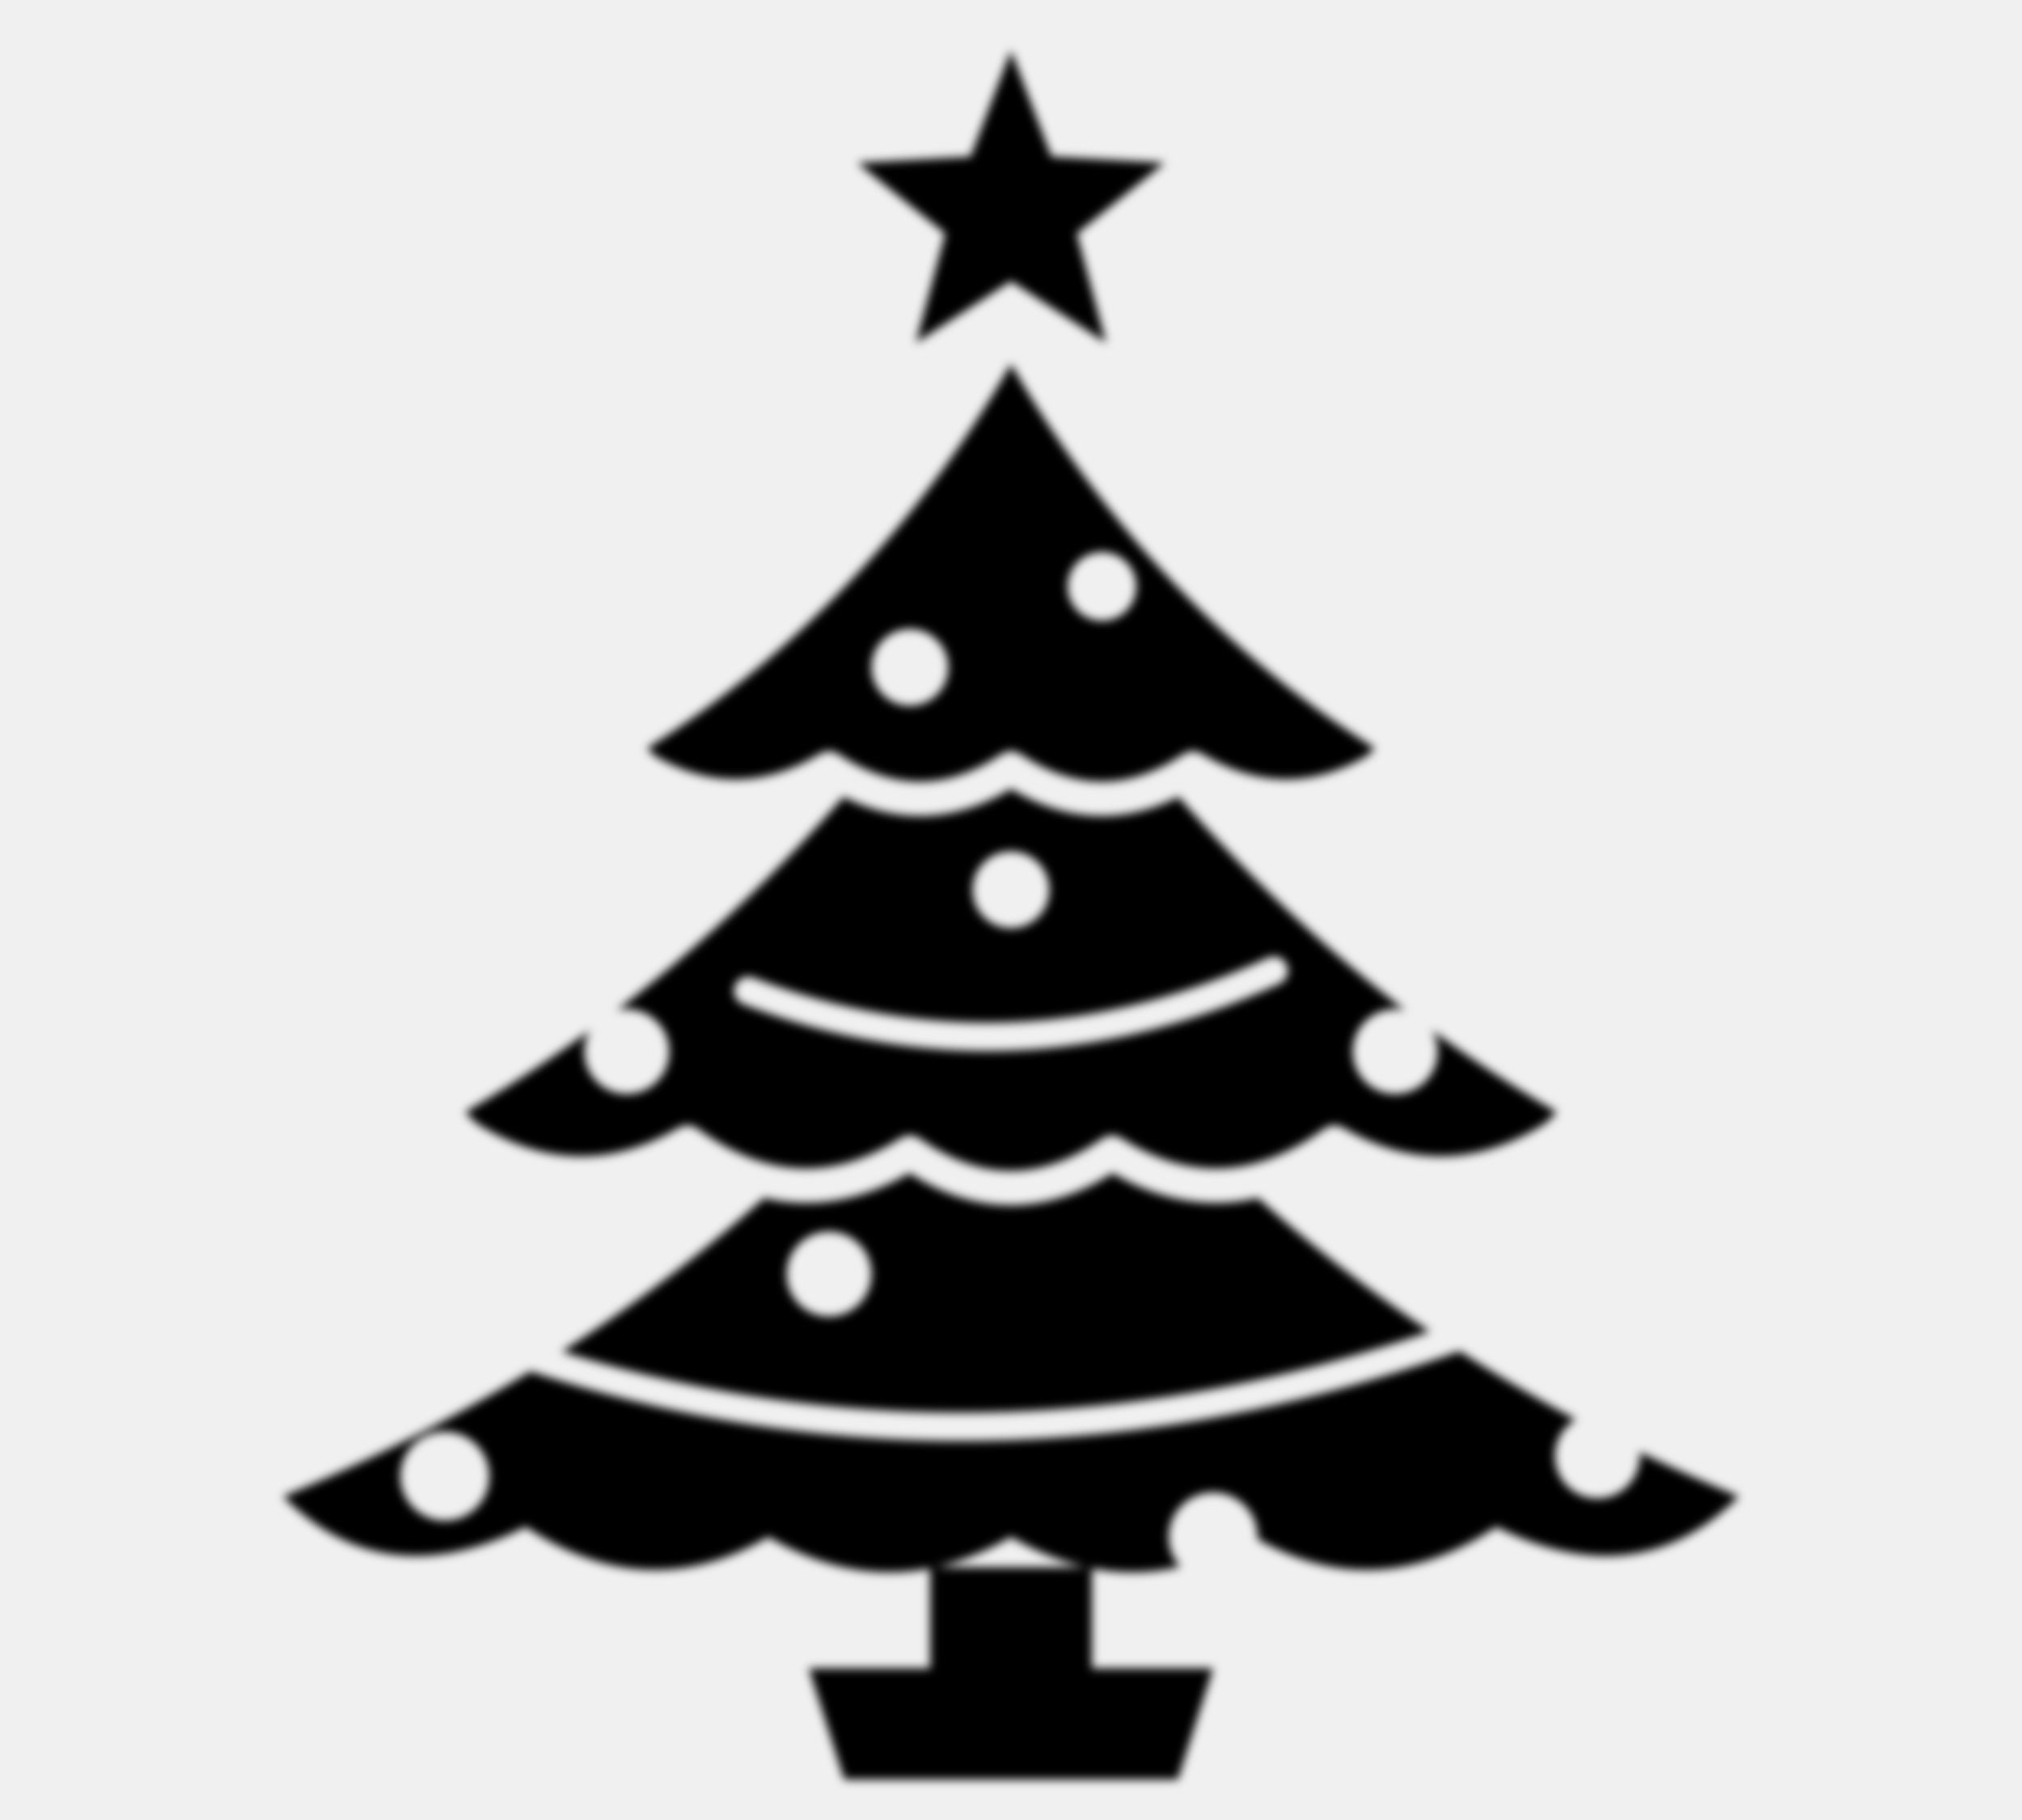
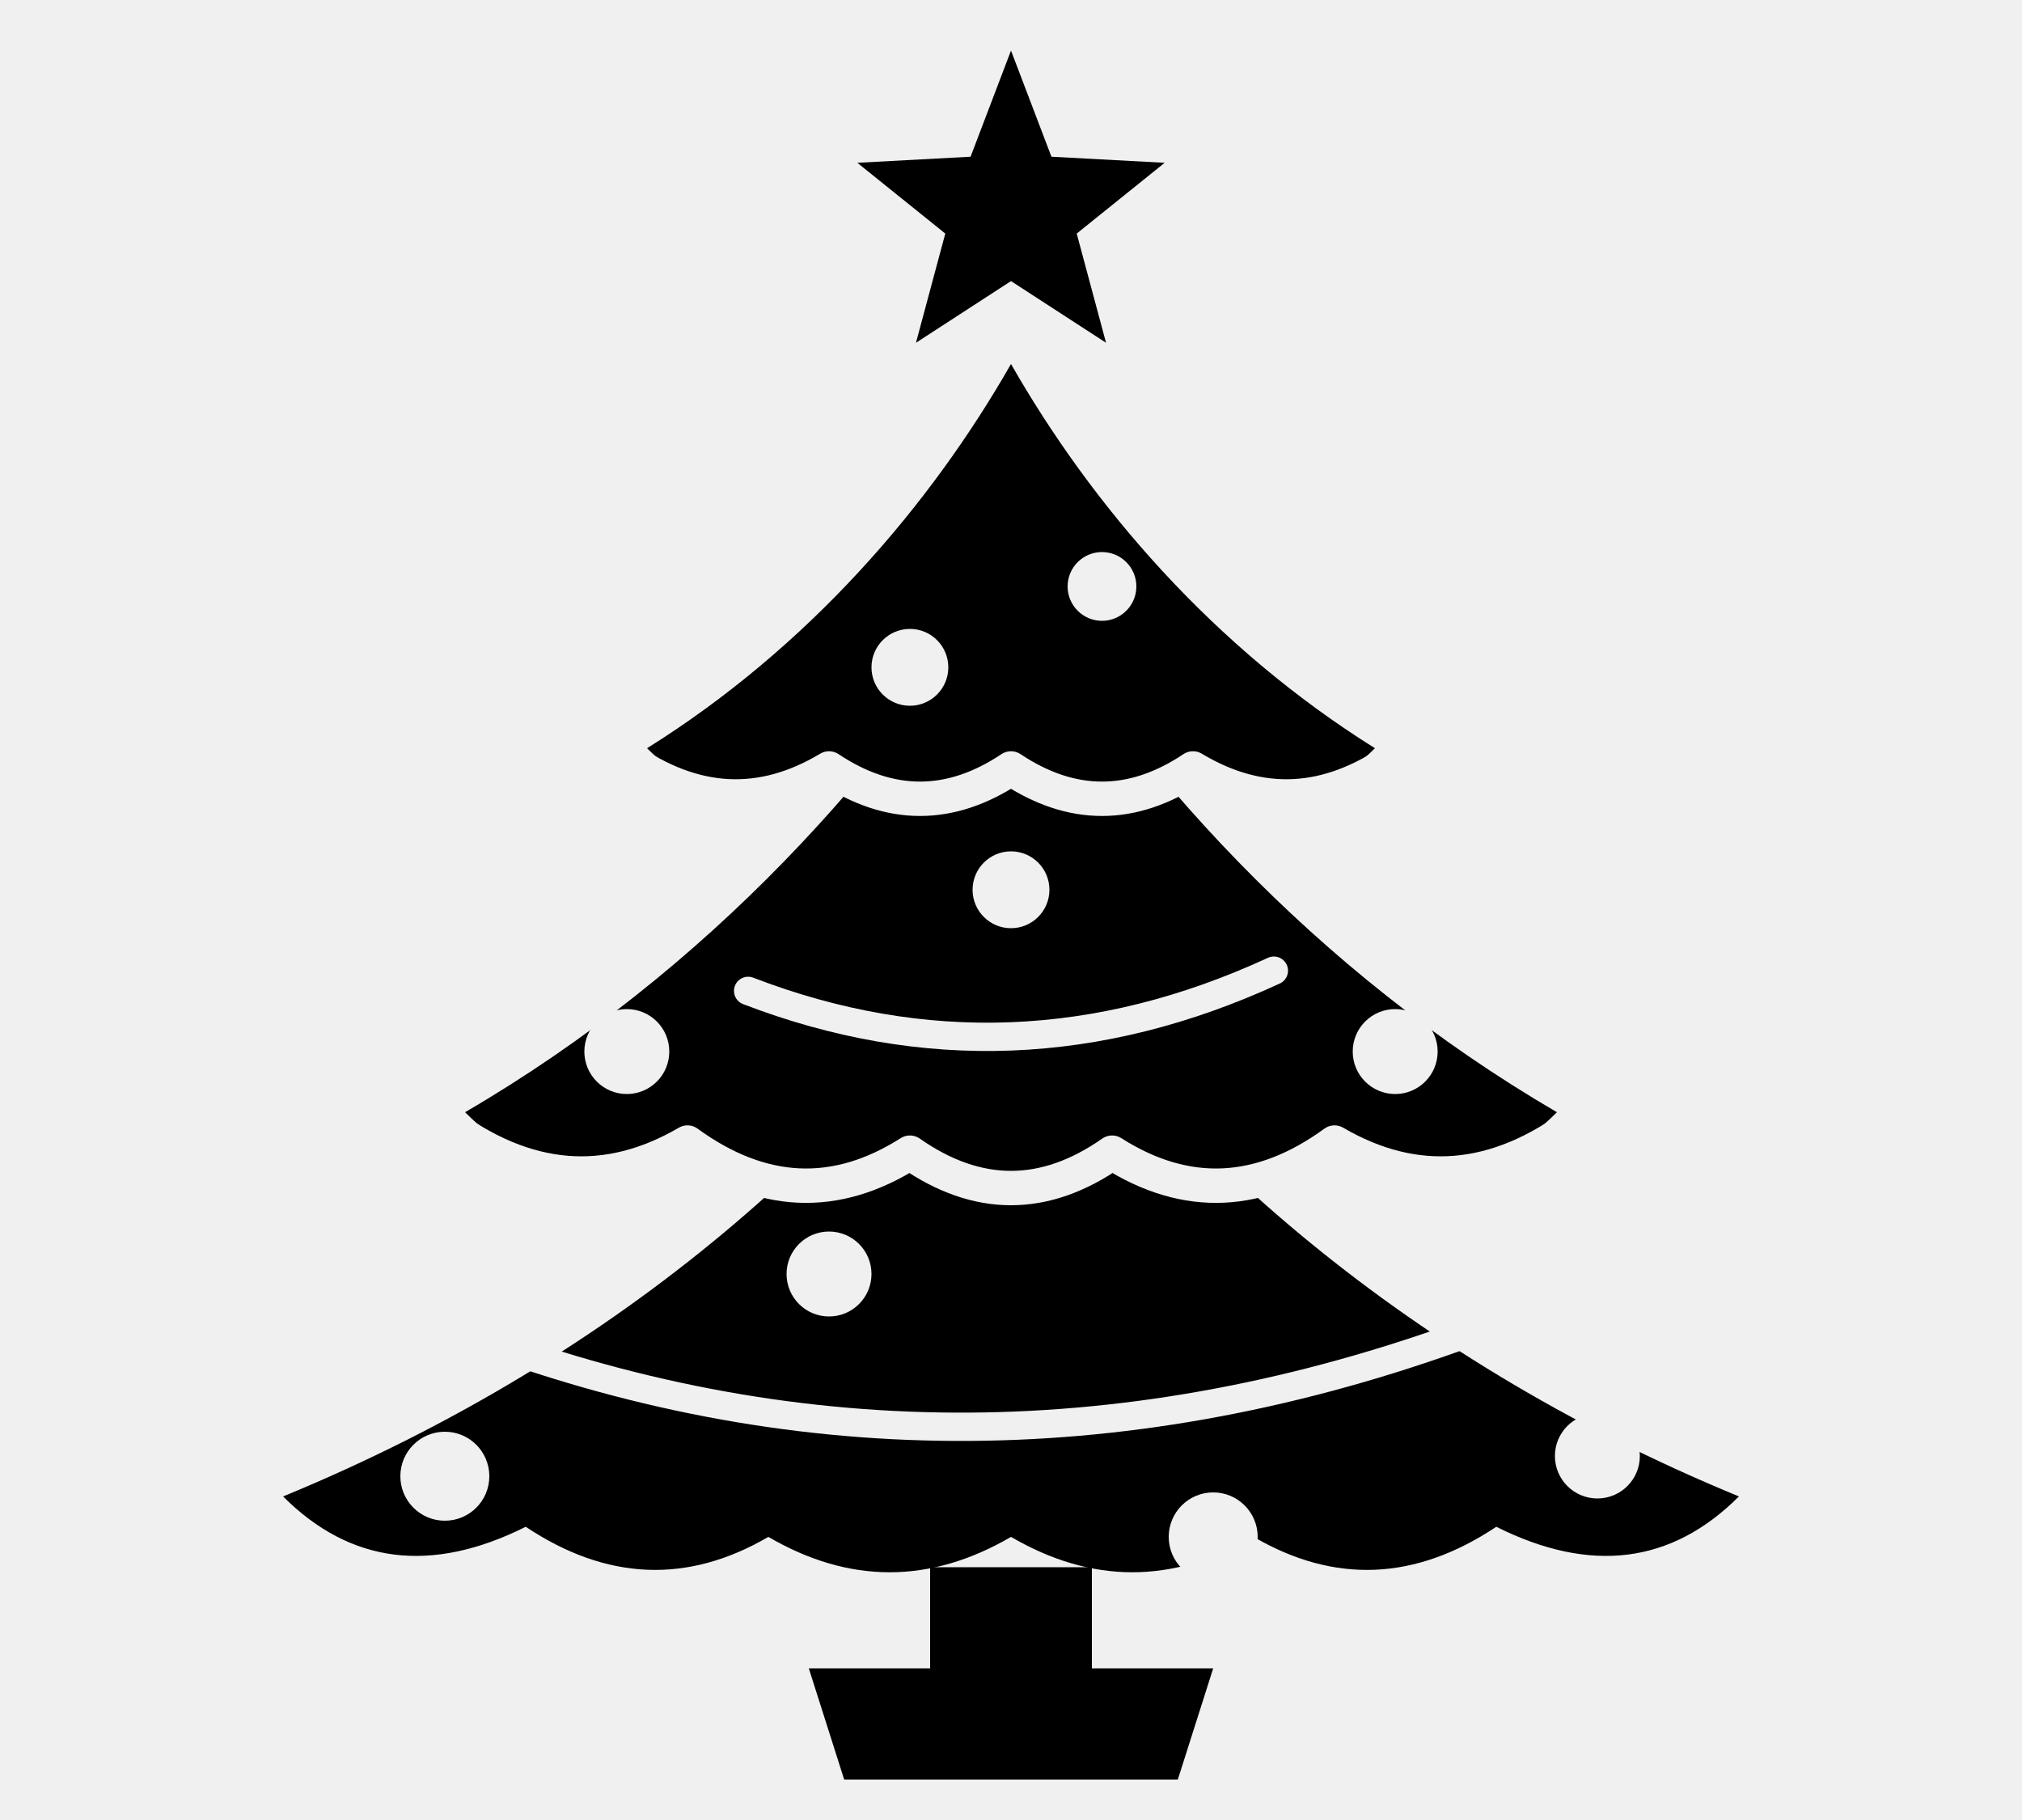
<svg xmlns="http://www.w3.org/2000/svg" viewBox="0 0 200 180">
  <defs>
    <mask id="cut" maskUnits="userSpaceOnUse" x="0" y="0" width="200" height="180">
      <rect width="200" height="180" fill="#fff" />
      <g fill="none" stroke="#000" stroke-linecap="round" stroke-linejoin="round">
        <path d="M62 75Q72 82 82 76Q91 82 100 76Q109 82 118 76Q128 82 138 75M44 111Q56 120 68 113Q79 121 90 114Q100 121 110 114Q121 121 132 113Q144 120 156 111" stroke-width="3.4" />
        <path d="M74 98Q100 108 126 96M52 134Q100 150 150 130" stroke-width="2.8" />
      </g>
      <g fill="#000">
        <circle cx="90" cy="66" r="3.8" />
        <circle cx="109" cy="58" r="3.4" />
        <circle cx="62" cy="104" r="4.2" />
        <circle cx="100" cy="88" r="3.8" />
        <circle cx="138" cy="104" r="4.2" />
        <circle cx="44" cy="146" r="4.4" />
        <circle cx="82" cy="126" r="4.2" />
        <circle cx="120" cy="152" r="4.4" />
        <circle cx="158" cy="144" r="4.2" />
      </g>
    </mask>
-     <filter id="soft" x="-5%" y="-5%" width="110%" height="110%">
-       <feGaussianBlur stdDeviation="0.45" />
-     </filter>
  </defs>
-   <g filter="url(#soft)">
+   <g>
    <path d="M100 5L104 15.5L115.2 16.1L106.5 23.1L109.4 33.9L100 27.8L90.6 33.9L93.5 23.1L84.8 16.1L96 15.5Z" />
    <g mask="url(#cut)">
      <path d="M100 90C86 112 62 134 28 148Q38 158 52 151Q64 159 76 152Q88 159 100 152Q112 159 124 152Q136 159 148 151Q162 158 172 148C138 134 114 112 100 90Z" />
      <path d="M100 56C88 76 70 96 46 110Q56 120 68 113Q79 121 90 114Q100 121 110 114Q121 121 132 113Q144 120 154 110C130 96 112 76 100 56Z" />
      <path d="M100 36C92 50 80 64 64 74Q72 82 82 76Q91 82 100 76Q109 82 118 76Q128 82 136 74C120 64 108 50 100 36Z" />
    </g>
    <path d="M92 155H108V166H92Z" />
    <path d="M80 165H120L116.5 176H83.5Z" />
  </g>
</svg>
